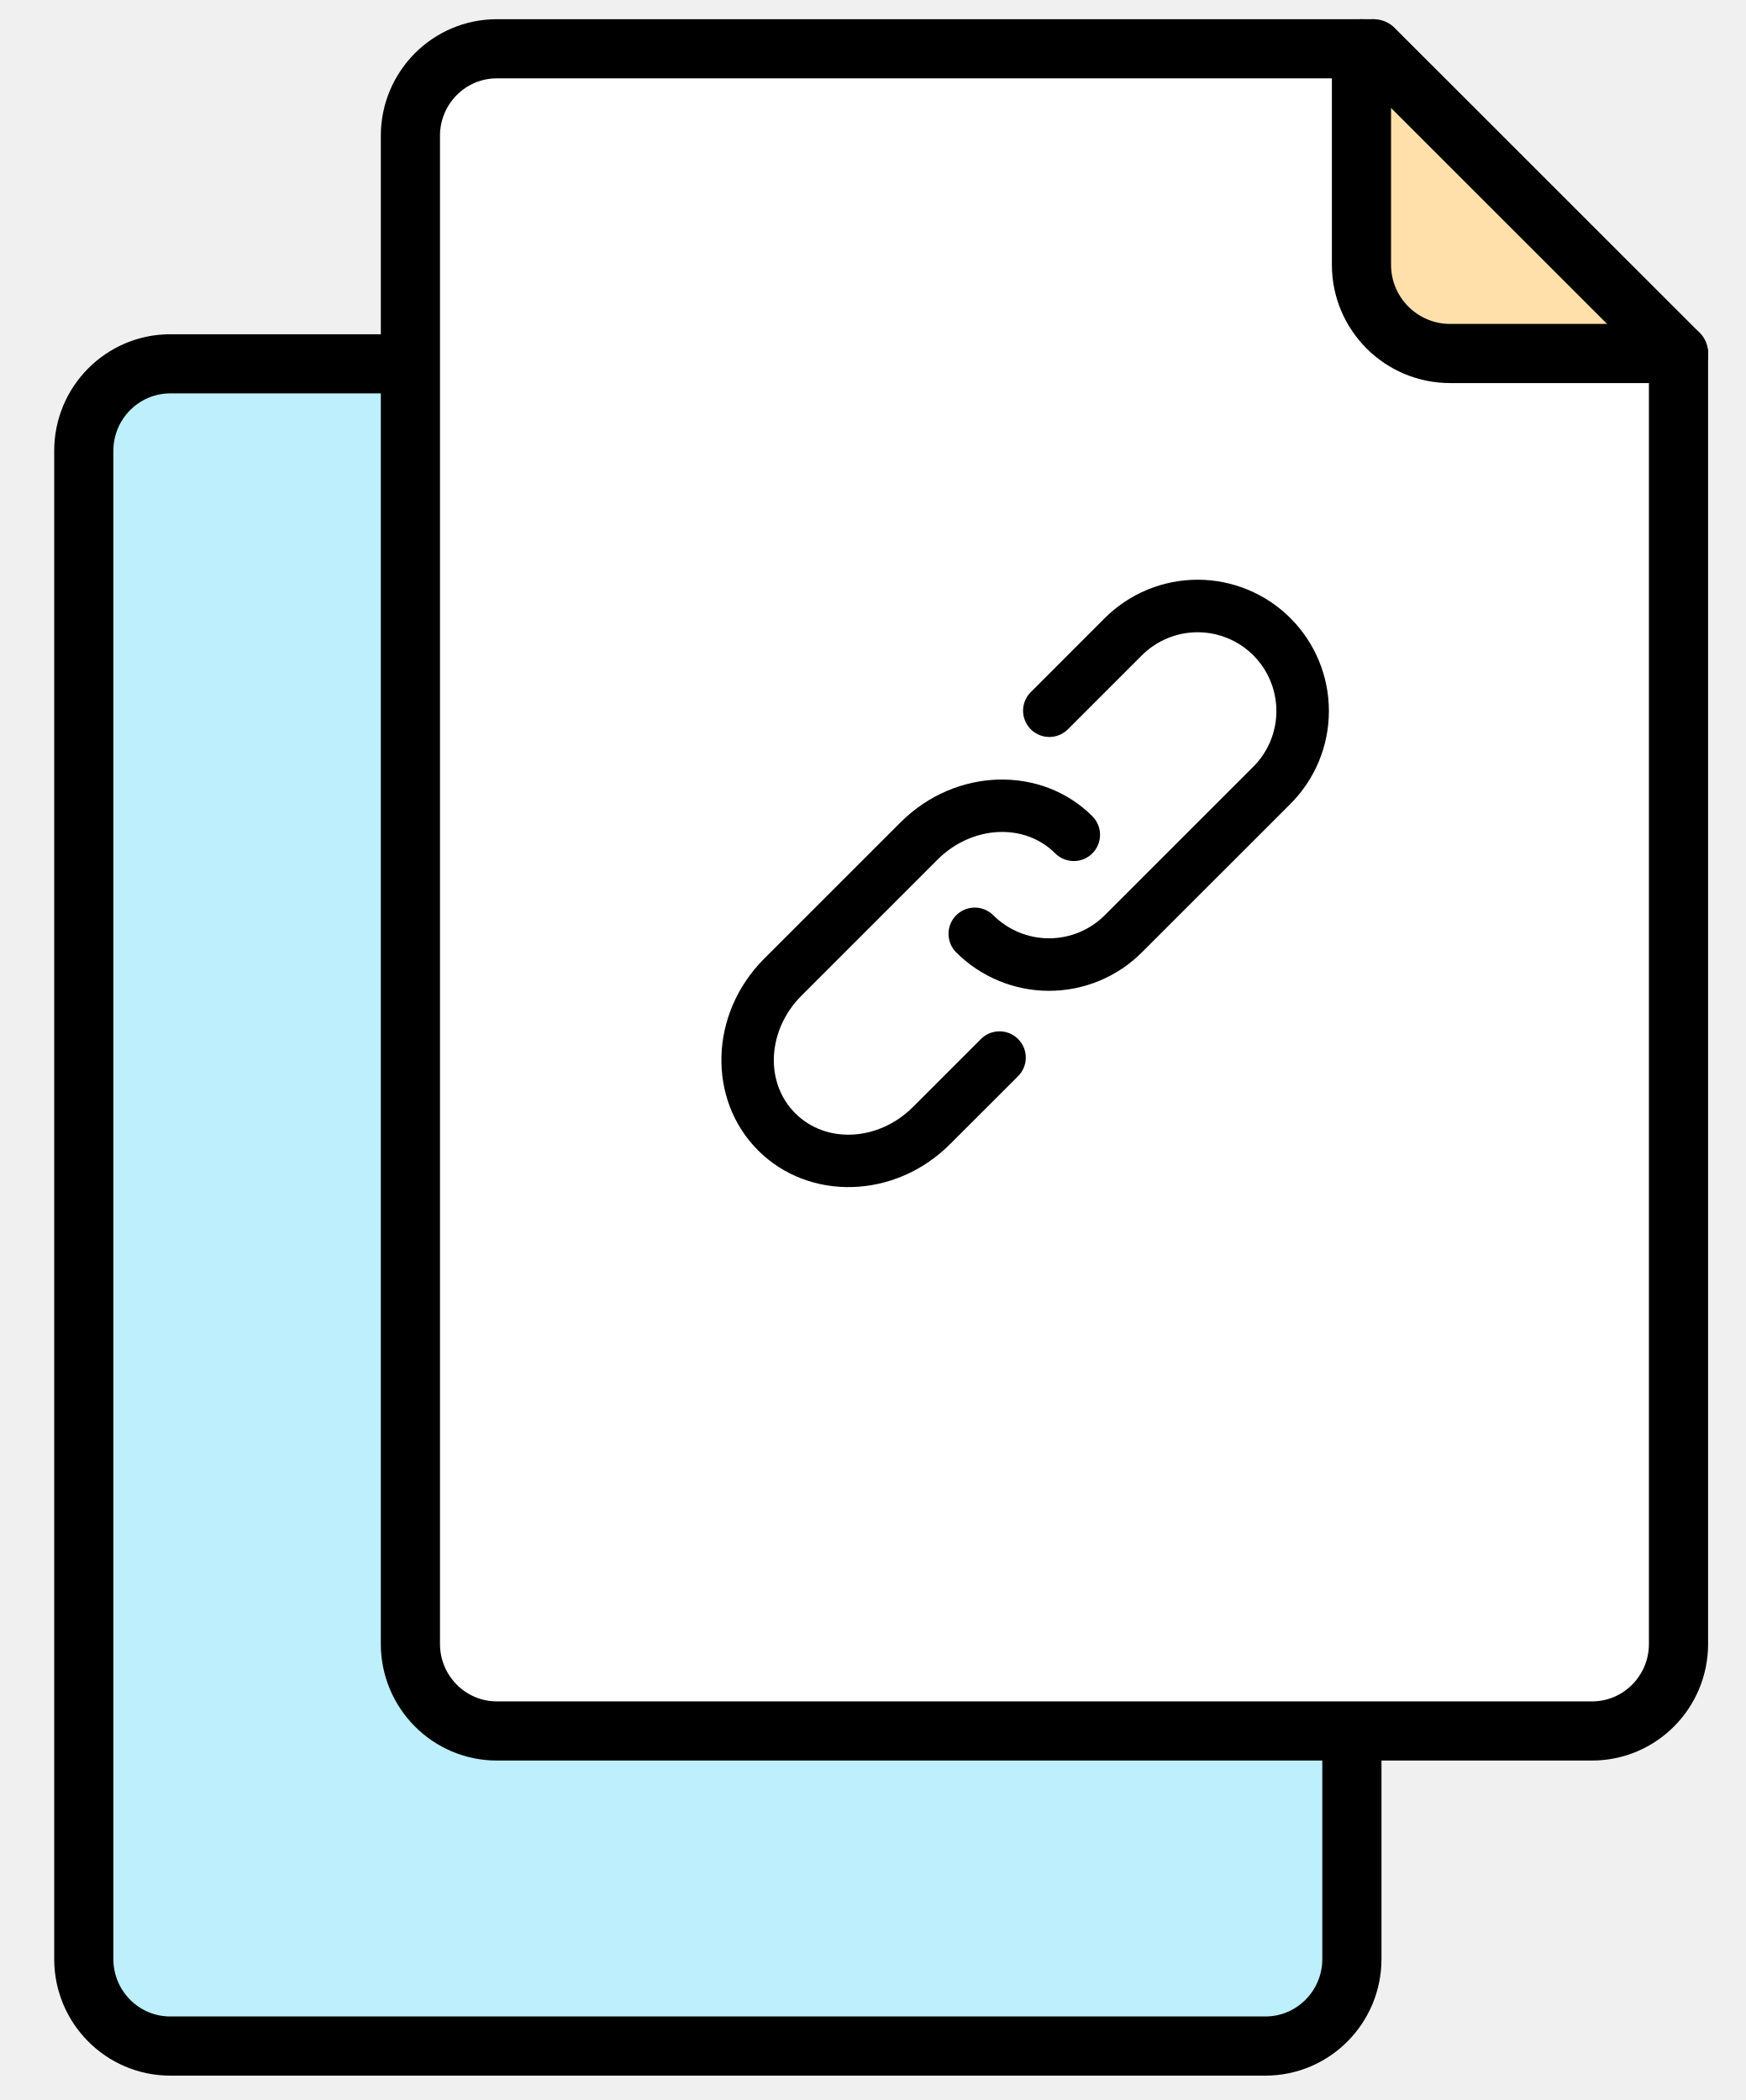
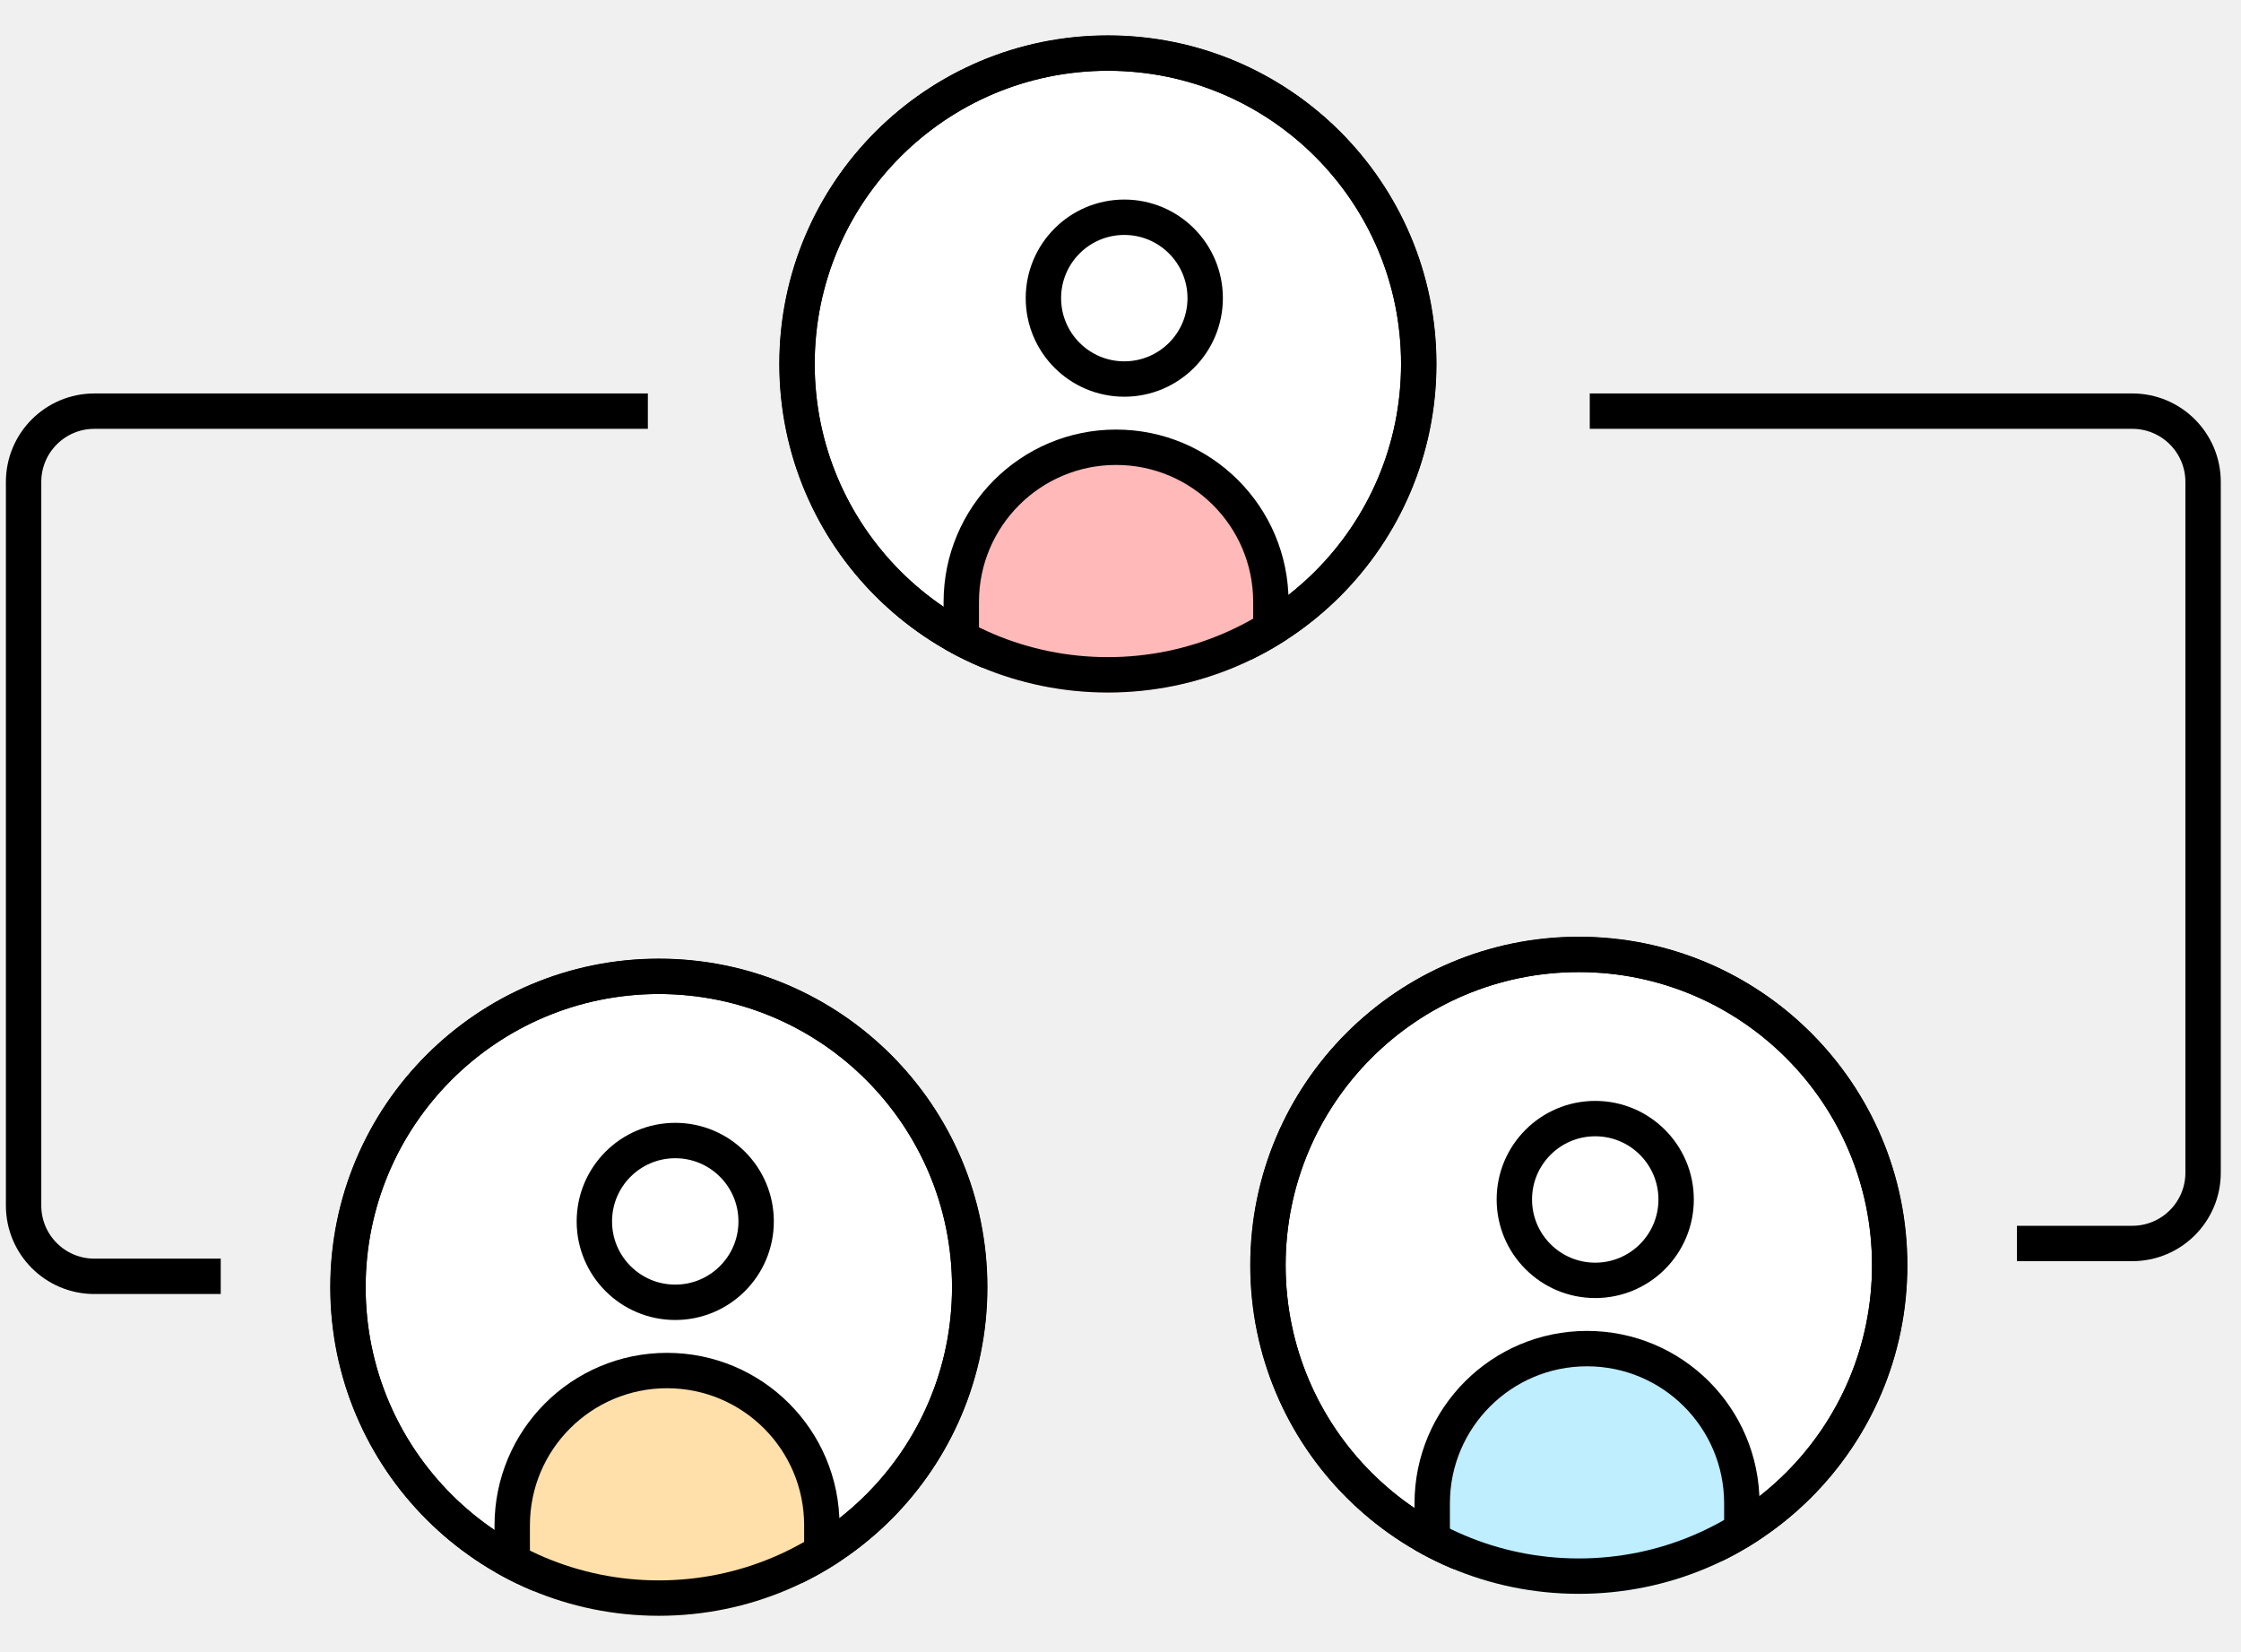
- <svg xmlns="http://www.w3.org/2000/svg" width="59" height="71" viewBox="0 0 59 71" fill="none">
-   <path d="M34.978 12.301H5.754C4.141 12.301 2.832 13.619 2.832 15.243V66.234C2.832 67.858 4.141 69.176 5.754 69.176H42.771C44.385 69.176 45.694 67.858 45.694 66.234V23.088L34.978 12.301Z" fill="#BDEFFC" stroke="black" stroke-width="2" />
-   <path d="M44.51 22.192H36.118C34.38 22.192 32.971 20.884 32.971 19.27V11.477L44.51 22.192Z" fill="#BDEFFC" />
-   <path d="M44.181 22.192H36.118C34.38 22.192 32.971 20.884 32.971 19.27V11.477L44.181 22.192Z" fill="#FFE0AB" />
-   <path d="M32.971 12.301V19.605C32.971 21.262 34.314 22.605 35.971 22.605H43.686" stroke="black" stroke-width="2" stroke-linecap="round" />
-   <path d="M33.383 12.301L43.686 22.605" stroke="black" stroke-width="2" stroke-linecap="round" />
-   <path d="M46.018 1.649H16.794C15.181 1.649 13.872 2.966 13.872 4.59V55.581C13.872 57.205 15.181 58.523 16.794 58.523H53.811C55.425 58.523 56.734 57.205 56.734 55.581V12.435L46.018 1.649Z" fill="white" stroke="black" stroke-width="2" />
-   <path d="M57.558 11.54H49.165C47.428 11.54 46.018 10.231 46.018 8.617V0.824L57.558 11.54Z" fill="#BDEFFC" />
-   <path d="M57.228 11.54H49.165C47.428 11.54 46.018 10.231 46.018 8.617V0.824L57.228 11.54Z" fill="#FFE0AB" />
-   <path d="M46.018 1.649V8.952C46.018 10.609 47.361 11.952 49.018 11.952H56.734" stroke="black" stroke-width="2" stroke-linecap="round" />
-   <path d="M46.43 1.649L56.734 11.952" stroke="black" stroke-width="2" stroke-linecap="round" />
-   <path fill-rule="evenodd" clip-rule="evenodd" d="M36.922 27.596C35.204 25.878 32.298 25.943 30.436 27.806L25.833 32.409C23.97 34.271 23.905 37.176 25.624 38.895C27.342 40.614 30.248 40.548 32.11 38.685L34.412 36.385C34.494 36.302 34.56 36.204 34.605 36.096C34.649 35.989 34.672 35.873 34.672 35.757C34.672 35.64 34.649 35.525 34.605 35.417C34.56 35.309 34.494 35.211 34.412 35.129C34.33 35.046 34.232 34.981 34.124 34.936C34.016 34.892 33.901 34.869 33.784 34.869C33.667 34.869 33.552 34.892 33.444 34.936C33.337 34.981 33.239 35.046 33.156 35.129L30.854 37.431C29.712 38.573 27.934 38.694 26.88 37.639C25.825 36.585 25.946 34.807 27.088 33.665L31.691 29.061C32.834 27.918 34.612 27.797 35.667 28.852C35.833 29.018 36.059 29.112 36.294 29.112C36.53 29.112 36.756 29.018 36.922 28.852C37.089 28.686 37.182 28.46 37.182 28.224C37.182 27.989 37.089 27.763 36.922 27.596Z" fill="black" />
-   <path fill-rule="evenodd" clip-rule="evenodd" d="M32.319 32.199C33.152 33.032 34.281 33.499 35.458 33.499C36.635 33.499 37.764 33.032 38.596 32.199L43.618 27.178C44.45 26.345 44.917 25.216 44.917 24.039C44.917 22.862 44.45 21.733 43.618 20.9C43.206 20.488 42.717 20.161 42.178 19.938C41.639 19.715 41.062 19.6 40.479 19.6C39.896 19.6 39.319 19.715 38.78 19.938C38.242 20.161 37.752 20.488 37.34 20.9L34.83 23.412C34.668 23.579 34.578 23.804 34.58 24.036C34.582 24.269 34.676 24.492 34.84 24.657C35.005 24.821 35.227 24.915 35.46 24.917C35.693 24.919 35.917 24.829 36.084 24.668L38.596 22.156C39.096 21.657 39.773 21.376 40.479 21.376C41.186 21.376 41.863 21.657 42.362 22.156C42.862 22.656 43.142 23.333 43.142 24.039C43.142 24.746 42.862 25.423 42.362 25.922L37.34 30.945C36.841 31.443 36.163 31.724 35.457 31.724C34.751 31.724 34.074 31.443 33.574 30.945C33.492 30.862 33.394 30.797 33.286 30.752C33.179 30.708 33.063 30.685 32.947 30.685C32.83 30.685 32.715 30.708 32.607 30.752C32.5 30.797 32.402 30.862 32.319 30.945C32.237 31.027 32.172 31.125 32.127 31.232C32.083 31.34 32.06 31.455 32.06 31.572C32.06 31.688 32.083 31.804 32.127 31.911C32.172 32.019 32.237 32.117 32.319 32.199Z" fill="black" />
+ <svg xmlns="http://www.w3.org/2000/svg" width="95" height="70" viewBox="0 0 95 67" fill="none">
+   <circle cx="27.929" cy="53.069" r="13.179" fill="white" stroke="black" stroke-width="1.5" />
+   <mask id="mask0_1478_62758" style="mask-type:alpha" maskUnits="userSpaceOnUse" x="14" y="39" width="28" height="28">
+     <circle cx="27.929" cy="53.069" r="13.179" fill="white" stroke="black" stroke-width="1.5" />
+   </mask>
+   <g mask="url(#mask0_1478_62758)">
+     <circle cx="28.625" cy="50.28" r="3.429" fill="white" stroke="black" stroke-width="1.5" />
+     <rect x="21.714" y="56.602" width="13.125" height="14.518" rx="6.562" fill="#FFE0AB" stroke="black" stroke-width="1.5" />
+     <circle cx="27.929" cy="53.069" r="13.179" stroke="black" stroke-width="1.5" />
+   </g>
+   <circle cx="46.965" cy="13.929" r="13.179" fill="white" stroke="black" stroke-width="1.5" />
+   <mask id="mask1_1478_62758" style="mask-type:alpha" maskUnits="userSpaceOnUse" x="33" y="0" width="28" height="28">
+     <circle cx="46.965" cy="13.929" r="13.179" fill="white" stroke="black" stroke-width="1.5" />
+   </mask>
+   <g mask="url(#mask1_1478_62758)">
+     <circle cx="47.661" cy="11.139" r="3.429" fill="white" stroke="black" stroke-width="1.5" />
+     <rect x="40.75" y="17.461" width="13.125" height="14.518" rx="6.562" fill="#FFB9B9" stroke="black" stroke-width="1.5" />
+     <circle cx="46.965" cy="13.929" r="13.179" stroke="black" stroke-width="1.5" />
+   </g>
+   <circle cx="66.929" cy="52.139" r="13.179" fill="white" stroke="black" stroke-width="1.5" />
+   <mask id="mask2_1478_62758" style="mask-type:alpha" maskUnits="userSpaceOnUse" x="53" y="38" width="28" height="29">
+     <circle cx="66.929" cy="52.139" r="13.179" fill="white" stroke="black" stroke-width="1.5" />
+   </mask>
+   <g mask="url(#mask2_1478_62758)">
+     <circle cx="67.625" cy="49.35" r="3.429" stroke="black" stroke-width="1.5" />
+     <rect x="60.714" y="55.672" width="13.125" height="14.518" rx="6.562" fill="#BEEEFF" stroke="black" stroke-width="1.5" />
+     <circle cx="66.929" cy="52.139" r="13.179" stroke="black" stroke-width="1.5" />
+   </g>
+   <path d="M9.357 52.608H4C2.343 52.608 1 51.265 1 49.608V18.93C1 17.273 2.343 15.93 4 15.93H27.464" stroke="black" stroke-width="1.5" />
+   <path d="M67.393 15.93H90.393C92.049 15.93 93.393 17.273 93.393 18.93V48.215C93.393 49.872 92.049 51.215 90.393 51.215H85.5" stroke="black" stroke-width="1.5" />
</svg>
